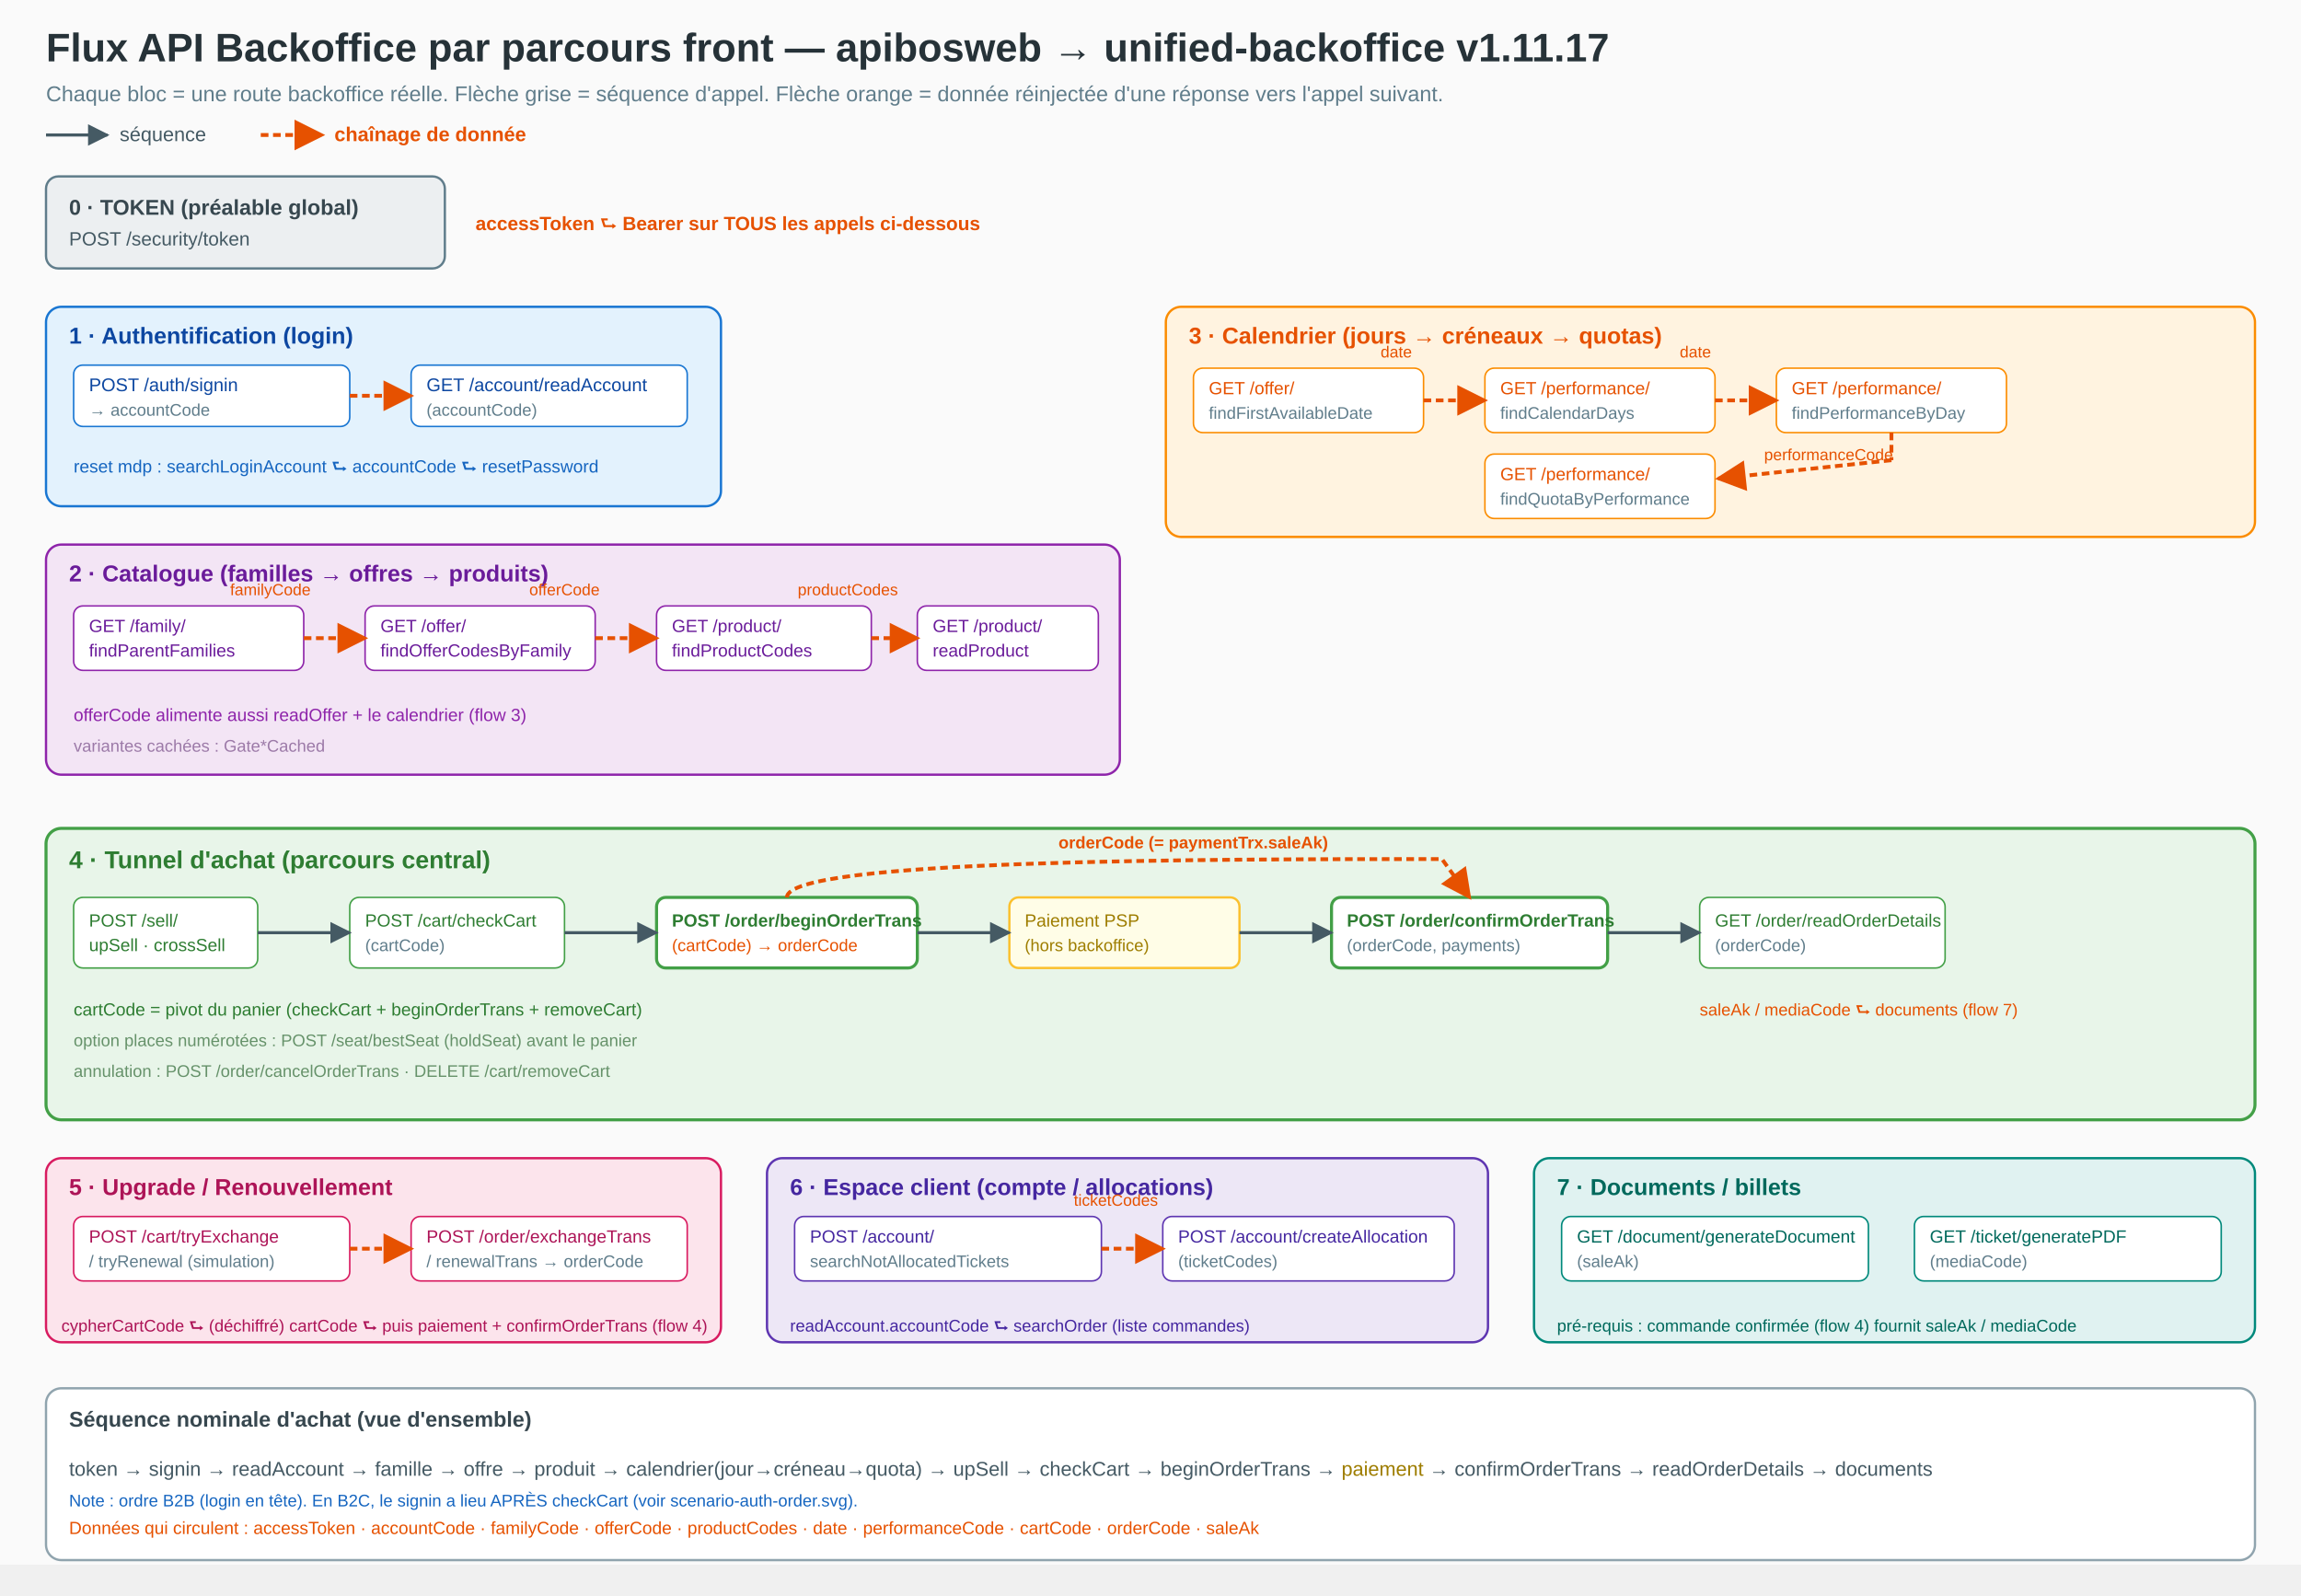
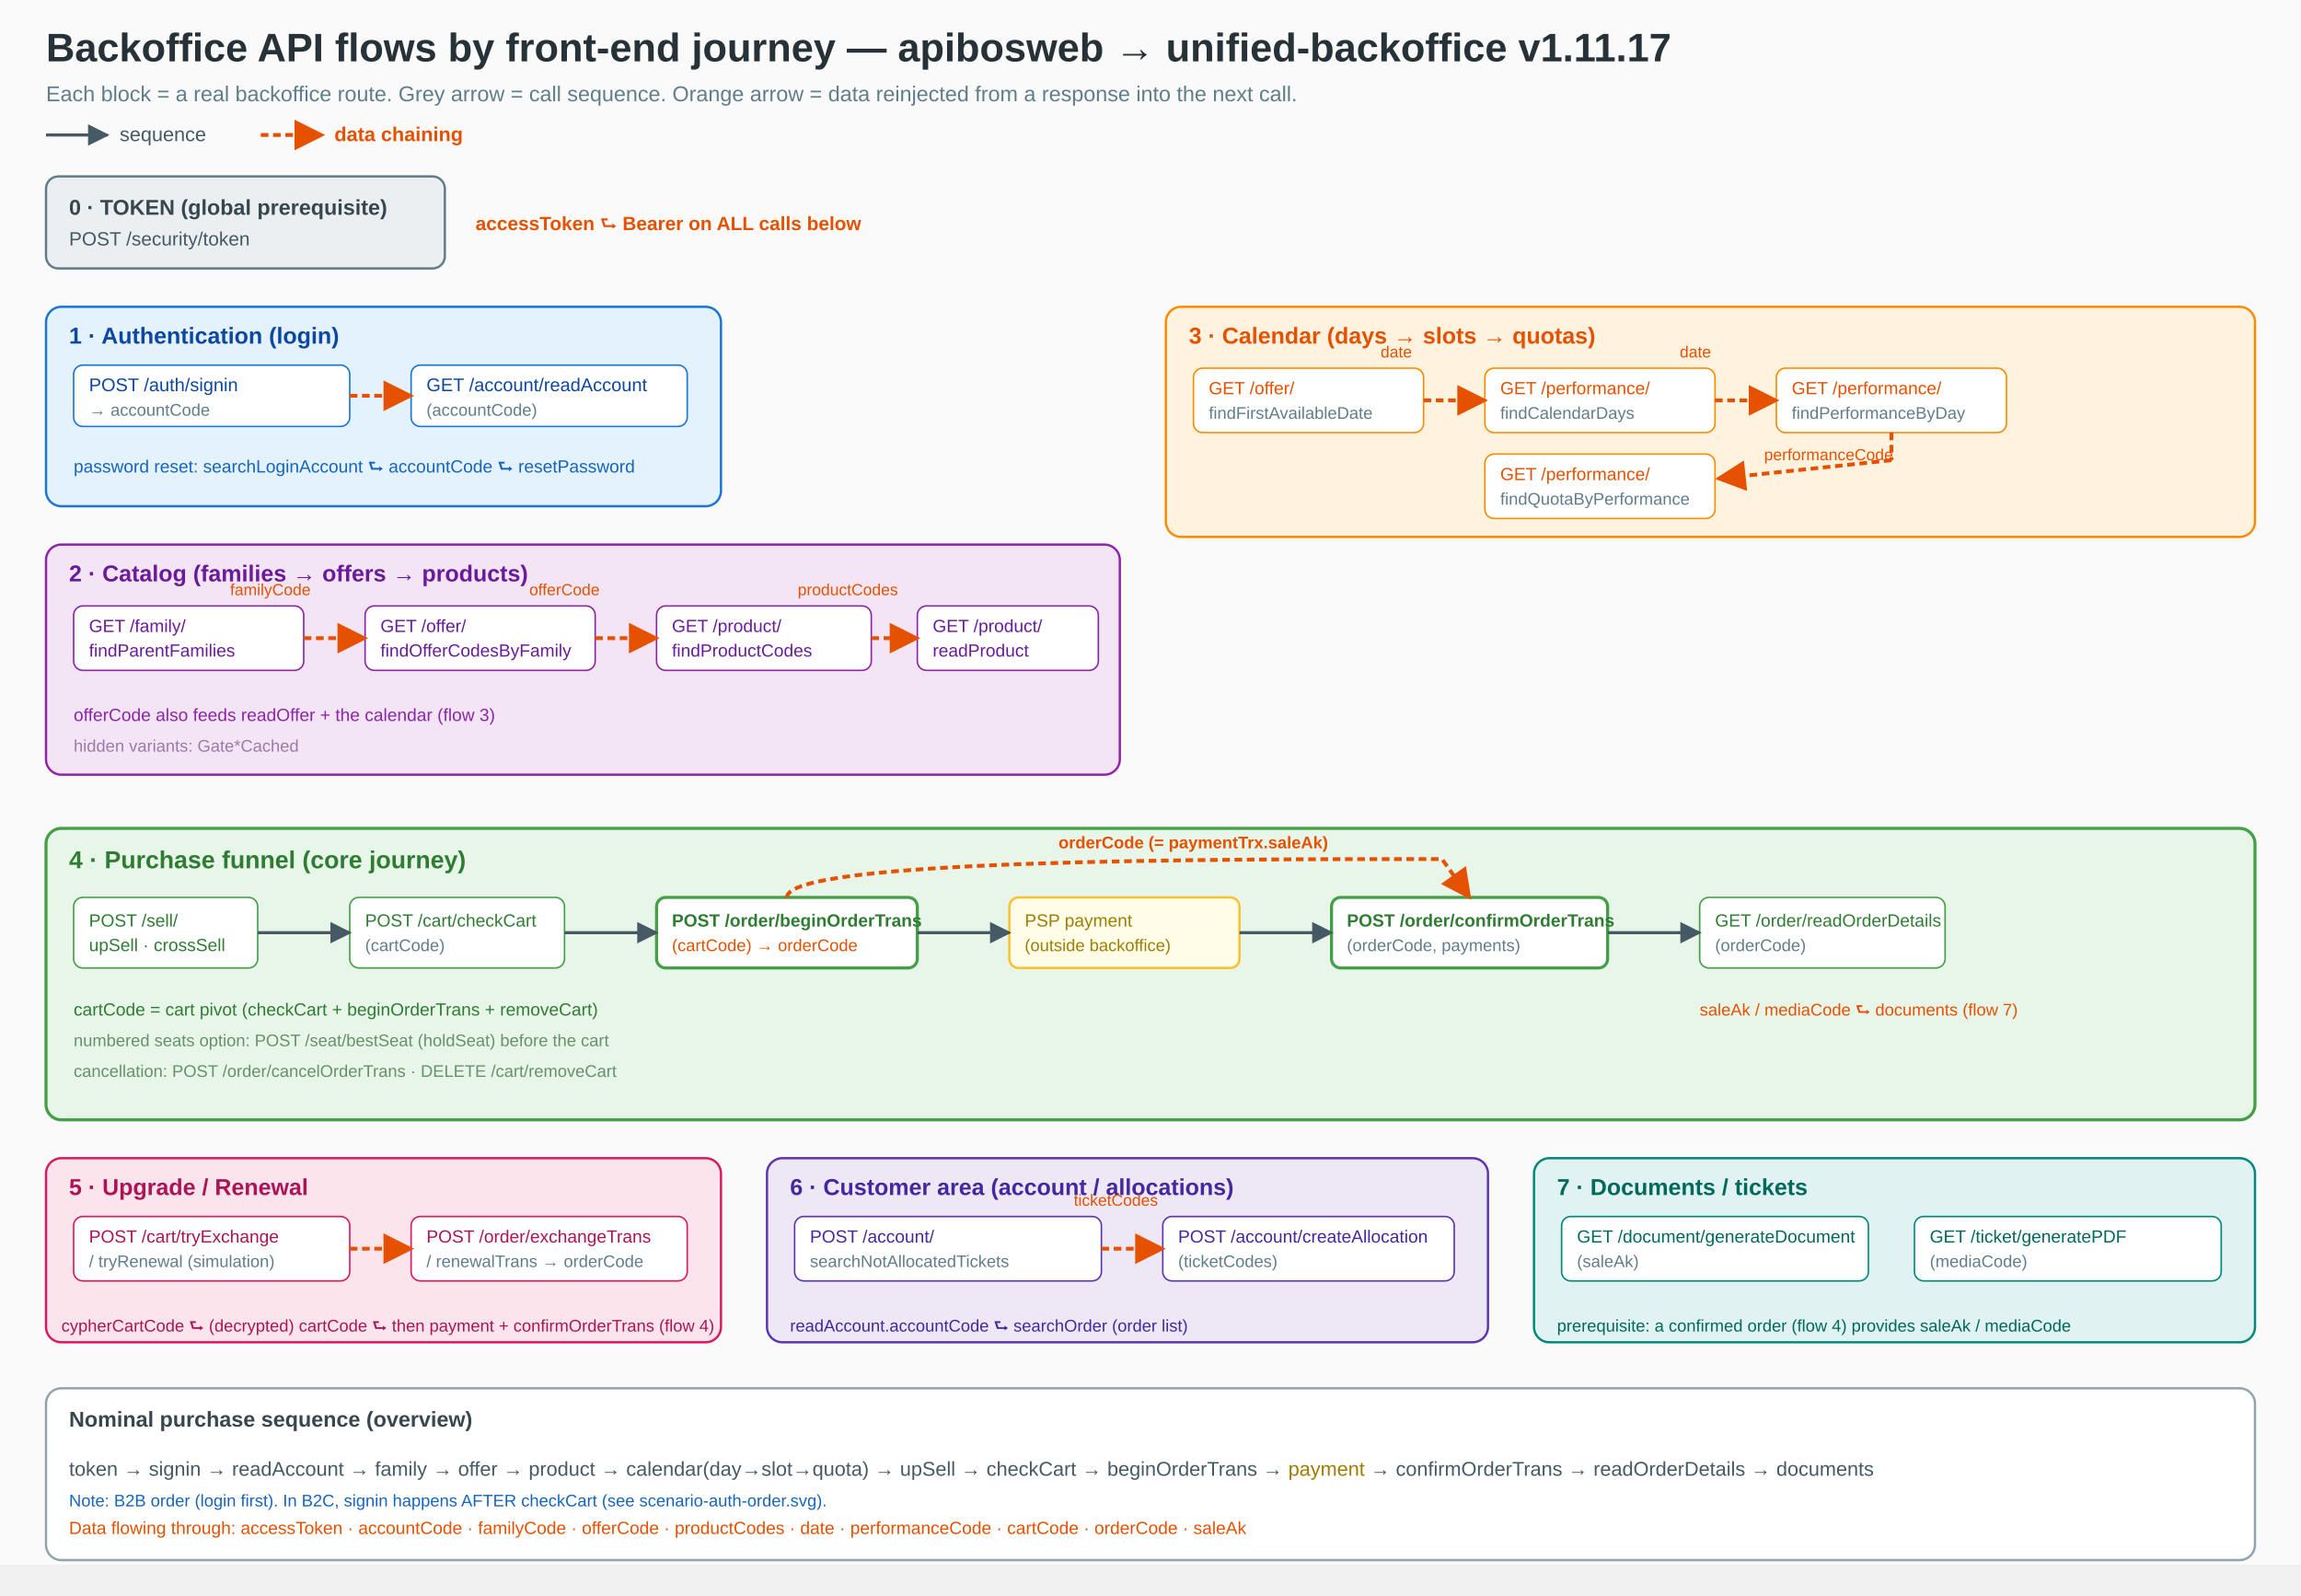
<svg xmlns="http://www.w3.org/2000/svg" viewBox="0 0 1500 1040" font-family="Segoe UI, Arial, sans-serif">
  <defs>
    <marker id="arr" viewBox="0 0 10 10" refX="9" refY="5" markerWidth="7" markerHeight="7" orient="auto-start-reverse">
      <path d="M0,0 L10,5 L0,10 z" fill="#455a64" />
    </marker>
    <marker id="arrData" viewBox="0 0 10 10" refX="9" refY="5" markerWidth="8" markerHeight="8" orient="auto-start-reverse">
      <path d="M0,0 L10,5 L0,10 z" fill="#e65100" />
    </marker>
  </defs>
  <rect x="0" y="0" width="1500" height="1020" fill="#fafafa" />
-   <text x="30" y="40" font-size="26" font-weight="700" fill="#263238">Flux API Backoffice par parcours front — apibosweb → unified-backoffice v1.11.17</text>
-   <text x="30" y="66" font-size="14" fill="#607d8b">Chaque bloc = une route backoffice réelle.  Flèche grise = séquence d'appel.  Flèche orange = donnée réinjectée d'une réponse vers l'appel suivant.</text>
+   <text x="30" y="40" font-size="26" font-weight="700" fill="#263238">Backoffice API flows by front-end journey — apibosweb → unified-backoffice v1.11.17</text>
+   <text x="30" y="66" font-size="14" fill="#607d8b">Each block = a real backoffice route.  Grey arrow = call sequence.  Orange arrow = data reinjected from a response into the next call.</text>
  <line x1="30" y1="88" x2="70" y2="88" stroke="#455a64" stroke-width="2" marker-end="url(#arr)" />
-   <text x="78" y="92" font-size="13" fill="#455a64">séquence</text>
+   <text x="78" y="92" font-size="13" fill="#455a64">sequence</text>
  <line x1="170" y1="88" x2="210" y2="88" stroke="#e65100" stroke-width="2.5" stroke-dasharray="5 3" marker-end="url(#arrData)" />
-   <text x="218" y="92" font-size="13" fill="#e65100" font-weight="600">chaînage de donnée</text>
+   <text x="218" y="92" font-size="13" fill="#e65100" font-weight="600">data chaining</text>
  <g>
    <rect x="30" y="115" width="260" height="60" rx="8" fill="#eceff1" stroke="#607d8b" stroke-width="1.5" />
-     <text x="45" y="140" font-size="14" font-weight="700" fill="#37474f">0 · TOKEN (préalable global)</text>
+     <text x="45" y="140" font-size="14" font-weight="700" fill="#37474f">0 · TOKEN (global prerequisite)</text>
    <text x="45" y="160" font-size="12.5" fill="#455a64">POST /security/token</text>
  </g>
-   <text x="310" y="150" font-size="12.5" fill="#e65100" font-weight="600">accessToken ⮑ Bearer sur TOUS les appels ci-dessous</text>
+   <text x="310" y="150" font-size="12.5" fill="#e65100" font-weight="600">accessToken ⮑ Bearer on ALL calls below</text>
  <g>
    <rect x="30" y="200" width="440" height="130" rx="10" fill="#e3f2fd" stroke="#1976d2" stroke-width="1.5" />
-     <text x="45" y="224" font-size="15" font-weight="700" fill="#0d47a1">1 · Authentification (login)</text>
+     <text x="45" y="224" font-size="15" font-weight="700" fill="#0d47a1">1 · Authentication (login)</text>
    <rect x="48" y="238" width="180" height="40" rx="6" fill="#fff" stroke="#1976d2" />
    <text x="58" y="255" font-size="12" fill="#0d47a1">POST /auth/signin</text>
    <text x="58" y="271" font-size="11" fill="#607d8b">→ accountCode</text>
    <rect x="268" y="238" width="180" height="40" rx="6" fill="#fff" stroke="#1976d2" />
    <text x="278" y="255" font-size="12" fill="#0d47a1">GET /account/readAccount</text>
    <text x="278" y="271" font-size="11" fill="#607d8b">(accountCode)</text>
    <line x1="228" y1="258" x2="268" y2="258" stroke="#e65100" stroke-width="2.5" stroke-dasharray="5 3" marker-end="url(#arrData)" />
-     <text x="48" y="308" font-size="11.5" fill="#1565c0">reset mdp : searchLoginAccount ⮑ accountCode ⮑ resetPassword</text>
+     <text x="48" y="308" font-size="11.5" fill="#1565c0">password reset: searchLoginAccount ⮑ accountCode ⮑ resetPassword</text>
  </g>
  <g>
    <rect x="30" y="355" width="700" height="150" rx="10" fill="#f3e5f5" stroke="#8e24aa" stroke-width="1.5" />
-     <text x="45" y="379" font-size="15" font-weight="700" fill="#6a1b9a">2 · Catalogue (familles → offres → produits)</text>
+     <text x="45" y="379" font-size="15" font-weight="700" fill="#6a1b9a">2 · Catalog (families → offers → products)</text>
    <rect x="48" y="395" width="150" height="42" rx="6" fill="#fff" stroke="#8e24aa" />
    <text x="58" y="412" font-size="11.5" fill="#6a1b9a">GET /family/</text>
    <text x="58" y="428" font-size="11.5" fill="#6a1b9a">findParentFamilies</text>
    <rect x="238" y="395" width="150" height="42" rx="6" fill="#fff" stroke="#8e24aa" />
    <text x="248" y="412" font-size="11.5" fill="#6a1b9a">GET /offer/</text>
    <text x="248" y="428" font-size="11.5" fill="#6a1b9a">findOfferCodesByFamily</text>
    <rect x="428" y="395" width="140" height="42" rx="6" fill="#fff" stroke="#8e24aa" />
    <text x="438" y="412" font-size="11.5" fill="#6a1b9a">GET /product/</text>
    <text x="438" y="428" font-size="11.5" fill="#6a1b9a">findProductCodes</text>
    <rect x="598" y="395" width="118" height="42" rx="6" fill="#fff" stroke="#8e24aa" />
    <text x="608" y="412" font-size="11.5" fill="#6a1b9a">GET /product/</text>
    <text x="608" y="428" font-size="11.5" fill="#6a1b9a">readProduct</text>
    <line x1="198" y1="416" x2="238" y2="416" stroke="#e65100" stroke-width="2.5" stroke-dasharray="5 3" marker-end="url(#arrData)" />
    <text x="150" y="388" font-size="10.5" fill="#e65100">familyCode</text>
    <line x1="388" y1="416" x2="428" y2="416" stroke="#e65100" stroke-width="2.5" stroke-dasharray="5 3" marker-end="url(#arrData)" />
    <text x="345" y="388" font-size="10.5" fill="#e65100">offerCode</text>
    <line x1="568" y1="416" x2="598" y2="416" stroke="#e65100" stroke-width="2.5" stroke-dasharray="5 3" marker-end="url(#arrData)" />
    <text x="520" y="388" font-size="10.5" fill="#e65100">productCodes</text>
-     <text x="48" y="470" font-size="11.5" fill="#8e24aa">offerCode alimente aussi readOffer + le calendrier (flow 3)</text>
-     <text x="48" y="490" font-size="11" fill="#9c7aa8">variantes cachées : Gate*Cached</text>
+     <text x="48" y="470" font-size="11.5" fill="#8e24aa">offerCode also feeds readOffer + the calendar (flow 3)</text>
+     <text x="48" y="490" font-size="11" fill="#9c7aa8">hidden variants: Gate*Cached</text>
  </g>
  <g>
    <rect x="760" y="200" width="710" height="150" rx="10" fill="#fff3e0" stroke="#fb8c00" stroke-width="1.5" />
-     <text x="775" y="224" font-size="15" font-weight="700" fill="#e65100">3 · Calendrier (jours → créneaux → quotas)</text>
+     <text x="775" y="224" font-size="15" font-weight="700" fill="#e65100">3 · Calendar (days → slots → quotas)</text>
    <rect x="778" y="240" width="150" height="42" rx="6" fill="#fff" stroke="#fb8c00" />
    <text x="788" y="257" font-size="11.5" fill="#e65100">GET /offer/</text>
    <text x="788" y="273" font-size="11" fill="#607d8b">findFirstAvailableDate</text>
    <rect x="968" y="240" width="150" height="42" rx="6" fill="#fff" stroke="#fb8c00" />
    <text x="978" y="257" font-size="11.5" fill="#e65100">GET /performance/</text>
    <text x="978" y="273" font-size="11" fill="#607d8b">findCalendarDays</text>
    <rect x="1158" y="240" width="150" height="42" rx="6" fill="#fff" stroke="#fb8c00" />
    <text x="1168" y="257" font-size="11.5" fill="#e65100">GET /performance/</text>
    <text x="1168" y="273" font-size="11" fill="#607d8b">findPerformanceByDay</text>
    <rect x="968" y="296" width="150" height="42" rx="6" fill="#fff" stroke="#fb8c00" />
    <text x="978" y="313" font-size="11.5" fill="#e65100">GET /performance/</text>
    <text x="978" y="329" font-size="11" fill="#607d8b">findQuotaByPerformance</text>
    <line x1="928" y1="261" x2="968" y2="261" stroke="#e65100" stroke-width="2.5" stroke-dasharray="5 3" marker-end="url(#arrData)" />
    <text x="900" y="233" font-size="10.5" fill="#e65100">date</text>
    <line x1="1118" y1="261" x2="1158" y2="261" stroke="#e65100" stroke-width="2.5" stroke-dasharray="5 3" marker-end="url(#arrData)" />
    <text x="1095" y="233" font-size="10.5" fill="#e65100">date</text>
    <line x1="1233" y1="282" x2="1233" y2="300" stroke="#e65100" stroke-width="2.5" stroke-dasharray="5 3" />
    <line x1="1233" y1="300" x2="1120" y2="312" stroke="#e65100" stroke-width="2.5" stroke-dasharray="5 3" marker-end="url(#arrData)" />
    <text x="1150" y="300" font-size="10.5" fill="#e65100">performanceCode</text>
  </g>
  <g>
    <rect x="30" y="540" width="1440" height="190" rx="10" fill="#e8f5e9" stroke="#43a047" stroke-width="2" />
-     <text x="45" y="566" font-size="16" font-weight="700" fill="#2e7d32">4 · Tunnel d'achat (parcours central)</text>
+     <text x="45" y="566" font-size="16" font-weight="700" fill="#2e7d32">4 · Purchase funnel (core journey)</text>
    <rect x="48" y="585" width="120" height="46" rx="6" fill="#fff" stroke="#43a047" />
    <text x="58" y="604" font-size="11.5" fill="#2e7d32">POST /sell/</text>
    <text x="58" y="620" font-size="11.5" fill="#2e7d32">upSell · crossSell</text>
    <rect x="228" y="585" width="140" height="46" rx="6" fill="#fff" stroke="#43a047" />
    <text x="238" y="604" font-size="11.5" fill="#2e7d32">POST /cart/checkCart</text>
    <text x="238" y="620" font-size="11" fill="#607d8b">(cartCode)</text>
    <rect x="428" y="585" width="170" height="46" rx="6" fill="#fff" stroke="#43a047" stroke-width="2" />
    <text x="438" y="604" font-size="11.5" fill="#2e7d32" font-weight="600">POST /order/beginOrderTrans</text>
    <text x="438" y="620" font-size="11" fill="#e65100">(cartCode) → orderCode</text>
    <rect x="658" y="585" width="150" height="46" rx="6" fill="#fffde7" stroke="#fbc02d" stroke-width="1.5" />
-     <text x="668" y="604" font-size="11.5" fill="#9e7d00">Paiement PSP</text>
-     <text x="668" y="620" font-size="11" fill="#9e7d00">(hors backoffice)</text>
+     <text x="668" y="604" font-size="11.5" fill="#9e7d00">PSP payment</text>
+     <text x="668" y="620" font-size="11" fill="#9e7d00">(outside backoffice)</text>
    <rect x="868" y="585" width="180" height="46" rx="6" fill="#fff" stroke="#43a047" stroke-width="2" />
    <text x="878" y="604" font-size="11.5" fill="#2e7d32" font-weight="600">POST /order/confirmOrderTrans</text>
    <text x="878" y="620" font-size="11" fill="#607d8b">(orderCode, payments)</text>
    <rect x="1108" y="585" width="160" height="46" rx="6" fill="#fff" stroke="#43a047" />
    <text x="1118" y="604" font-size="11.5" fill="#2e7d32">GET /order/readOrderDetails</text>
    <text x="1118" y="620" font-size="11" fill="#607d8b">(orderCode)</text>
    <line x1="168" y1="608" x2="228" y2="608" stroke="#455a64" stroke-width="2" marker-end="url(#arr)" />
    <line x1="368" y1="608" x2="428" y2="608" stroke="#455a64" stroke-width="2" marker-end="url(#arr)" />
    <line x1="598" y1="608" x2="658" y2="608" stroke="#455a64" stroke-width="2" marker-end="url(#arr)" />
    <line x1="808" y1="608" x2="868" y2="608" stroke="#455a64" stroke-width="2" marker-end="url(#arr)" />
    <line x1="1048" y1="608" x2="1108" y2="608" stroke="#455a64" stroke-width="2" marker-end="url(#arr)" />
    <path d="M513,585 C513,560 790,560 940,560 L958,585" fill="none" stroke="#e65100" stroke-width="2.5" stroke-dasharray="5 3" marker-end="url(#arrData)" />
    <text x="690" y="553" font-size="11" fill="#e65100" font-weight="600">orderCode (= paymentTrx.saleAk)</text>
-     <text x="48" y="662" font-size="11.5" fill="#2e7d32">cartCode = pivot du panier (checkCart + beginOrderTrans + removeCart)</text>
-     <text x="48" y="682" font-size="11" fill="#66926a">option places numérotées : POST /seat/bestSeat (holdSeat) avant le panier</text>
-     <text x="48" y="702" font-size="11" fill="#66926a">annulation : POST /order/cancelOrderTrans · DELETE /cart/removeCart</text>
+     <text x="48" y="662" font-size="11.5" fill="#2e7d32">cartCode = cart pivot (checkCart + beginOrderTrans + removeCart)</text>
+     <text x="48" y="682" font-size="11" fill="#66926a">numbered seats option: POST /seat/bestSeat (holdSeat) before the cart</text>
+     <text x="48" y="702" font-size="11" fill="#66926a">cancellation: POST /order/cancelOrderTrans · DELETE /cart/removeCart</text>
    <text x="1108" y="662" font-size="11" fill="#e65100">saleAk / mediaCode ⮑ documents (flow 7)</text>
  </g>
  <g>
    <rect x="30" y="755" width="440" height="120" rx="10" fill="#fce4ec" stroke="#d81b60" stroke-width="1.5" />
-     <text x="45" y="779" font-size="15" font-weight="700" fill="#ad1457">5 · Upgrade / Renouvellement</text>
+     <text x="45" y="779" font-size="15" font-weight="700" fill="#ad1457">5 · Upgrade / Renewal</text>
    <rect x="48" y="793" width="180" height="42" rx="6" fill="#fff" stroke="#d81b60" />
    <text x="58" y="810" font-size="11.5" fill="#ad1457">POST /cart/tryExchange</text>
    <text x="58" y="826" font-size="11" fill="#607d8b">/ tryRenewal (simulation)</text>
    <rect x="268" y="793" width="180" height="42" rx="6" fill="#fff" stroke="#d81b60" />
    <text x="278" y="810" font-size="11.5" fill="#ad1457">POST /order/exchangeTrans</text>
    <text x="278" y="826" font-size="11" fill="#607d8b">/ renewalTrans → orderCode</text>
    <line x1="228" y1="814" x2="268" y2="814" stroke="#e65100" stroke-width="2.5" stroke-dasharray="5 3" marker-end="url(#arrData)" />
-     <text x="40" y="868" font-size="11" fill="#ad1457">cypherCartCode ⮑ (déchiffré) cartCode ⮑ puis paiement + confirmOrderTrans (flow 4)</text>
+     <text x="40" y="868" font-size="11" fill="#ad1457">cypherCartCode ⮑ (decrypted) cartCode ⮑ then payment + confirmOrderTrans (flow 4)</text>
  </g>
  <g>
    <rect x="500" y="755" width="470" height="120" rx="10" fill="#ede7f6" stroke="#5e35b1" stroke-width="1.5" />
-     <text x="515" y="779" font-size="15" font-weight="700" fill="#4527a0">6 · Espace client (compte / allocations)</text>
+     <text x="515" y="779" font-size="15" font-weight="700" fill="#4527a0">6 · Customer area (account / allocations)</text>
    <rect x="518" y="793" width="200" height="42" rx="6" fill="#fff" stroke="#5e35b1" />
    <text x="528" y="810" font-size="11.5" fill="#4527a0">POST /account/</text>
    <text x="528" y="826" font-size="11" fill="#607d8b">searchNotAllocatedTickets</text>
    <rect x="758" y="793" width="190" height="42" rx="6" fill="#fff" stroke="#5e35b1" />
    <text x="768" y="810" font-size="11.5" fill="#4527a0">POST /account/createAllocation</text>
    <text x="768" y="826" font-size="11" fill="#607d8b">(ticketCodes)</text>
    <line x1="718" y1="814" x2="758" y2="814" stroke="#e65100" stroke-width="2.5" stroke-dasharray="5 3" marker-end="url(#arrData)" />
    <text x="700" y="786" font-size="10.5" fill="#e65100">ticketCodes</text>
-     <text x="515" y="868" font-size="11" fill="#4527a0">readAccount.accountCode ⮑ searchOrder (liste commandes)</text>
+     <text x="515" y="868" font-size="11" fill="#4527a0">readAccount.accountCode ⮑ searchOrder (order list)</text>
  </g>
  <g>
    <rect x="1000" y="755" width="470" height="120" rx="10" fill="#e0f2f1" stroke="#00897b" stroke-width="1.5" />
-     <text x="1015" y="779" font-size="15" font-weight="700" fill="#00695c">7 · Documents / billets</text>
+     <text x="1015" y="779" font-size="15" font-weight="700" fill="#00695c">7 · Documents / tickets</text>
    <rect x="1018" y="793" width="200" height="42" rx="6" fill="#fff" stroke="#00897b" />
    <text x="1028" y="810" font-size="11.5" fill="#00695c">GET /document/generateDocument</text>
    <text x="1028" y="826" font-size="11" fill="#607d8b">(saleAk)</text>
    <rect x="1248" y="793" width="200" height="42" rx="6" fill="#fff" stroke="#00897b" />
    <text x="1258" y="810" font-size="11.5" fill="#00695c">GET /ticket/generatePDF</text>
    <text x="1258" y="826" font-size="11" fill="#607d8b">(mediaCode)</text>
-     <text x="1015" y="868" font-size="11" fill="#00695c">pré-requis : commande confirmée (flow 4) fournit saleAk / mediaCode</text>
+     <text x="1015" y="868" font-size="11" fill="#00695c">prerequisite: a confirmed order (flow 4) provides saleAk / mediaCode</text>
  </g>
  <g>
    <rect x="30" y="905" width="1440" height="112" rx="10" fill="#ffffff" stroke="#90a4ae" stroke-width="1.5" />
-     <text x="45" y="930" font-size="14" font-weight="700" fill="#37474f">Séquence nominale d'achat (vue d'ensemble)</text>
+     <text x="45" y="930" font-size="14" font-weight="700" fill="#37474f">Nominal purchase sequence (overview)</text>
    <text x="45" y="962" font-size="13" fill="#455a64">
-       token → signin → readAccount → famille → offre → produit → calendrier(jour→créneau→quota) → upSell → checkCart → beginOrderTrans → <tspan fill="#9e7d00">paiement</tspan> → confirmOrderTrans → readOrderDetails → documents
+       token → signin → readAccount → family → offer → product → calendar(day→slot→quota) → upSell → checkCart → beginOrderTrans → <tspan fill="#9e7d00">payment</tspan> → confirmOrderTrans → readOrderDetails → documents
    </text>
-     <text x="45" y="982" font-size="11" fill="#1565c0">Note : ordre B2B (login en tête). En B2C, le signin a lieu APRÈS checkCart (voir scenario-auth-order.svg).</text>
-     <text x="45" y="1000" font-size="11.5" fill="#e65100">Données qui circulent : accessToken · accountCode · familyCode · offerCode · productCodes · date · performanceCode · cartCode · orderCode · saleAk</text>
+     <text x="45" y="982" font-size="11" fill="#1565c0">Note: B2B order (login first). In B2C, signin happens AFTER checkCart (see scenario-auth-order.svg).</text>
+     <text x="45" y="1000" font-size="11.5" fill="#e65100">Data flowing through: accessToken · accountCode · familyCode · offerCode · productCodes · date · performanceCode · cartCode · orderCode · saleAk</text>
  </g>
</svg>
